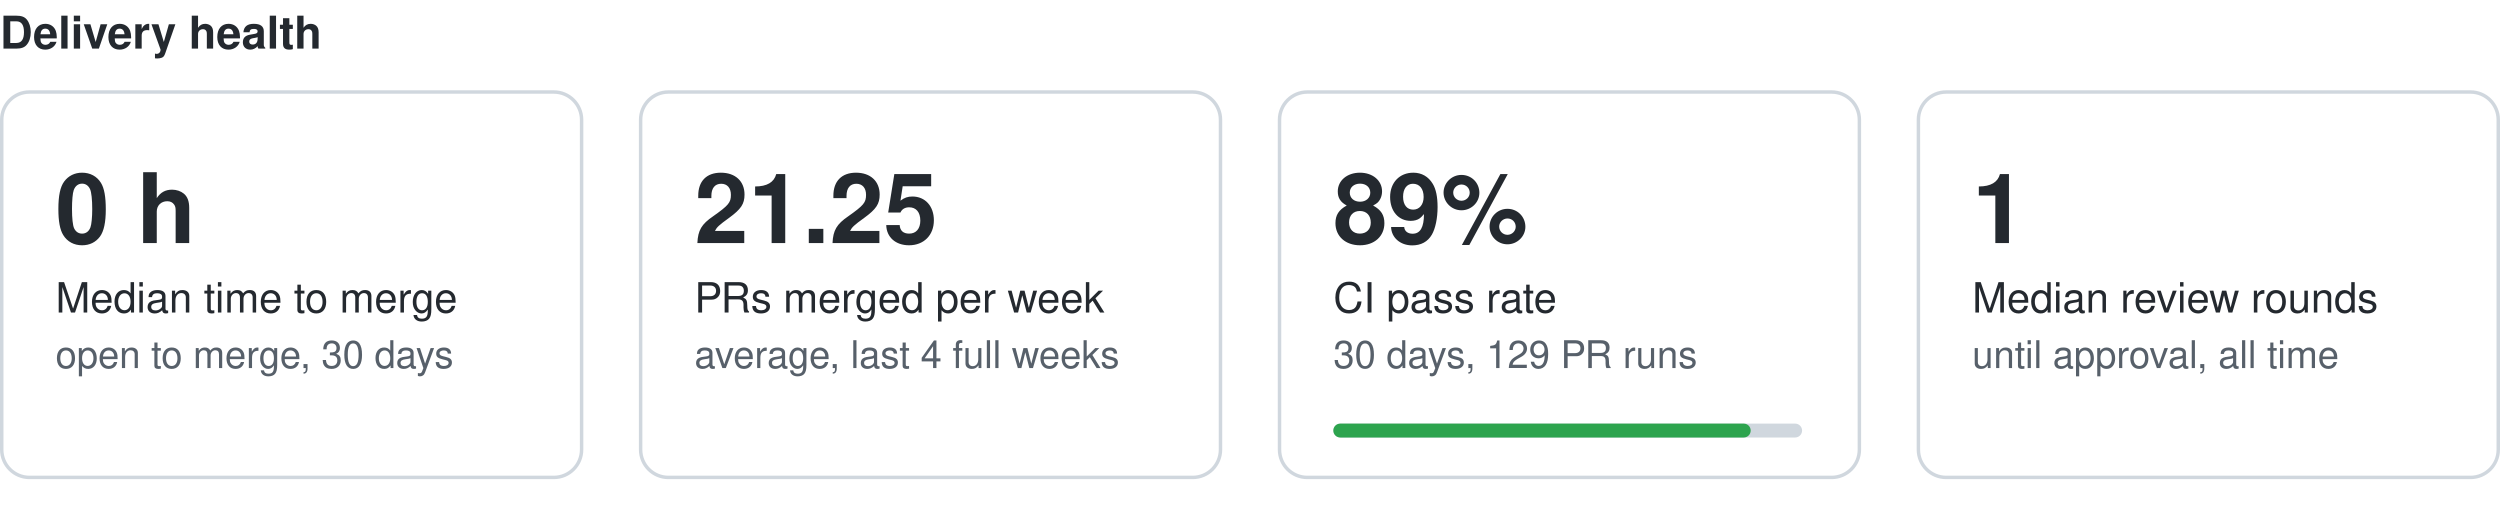
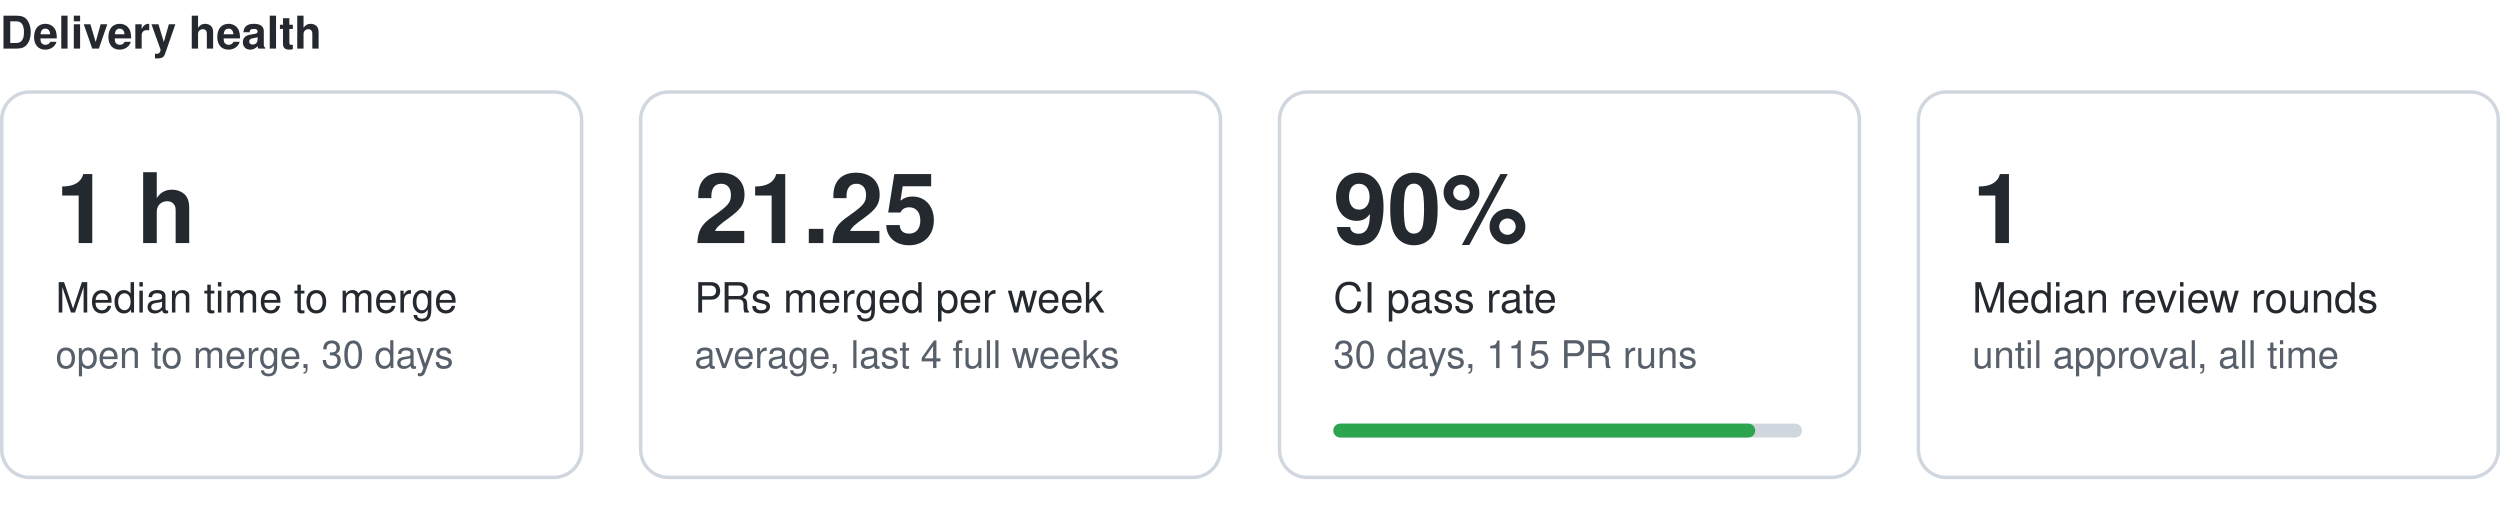
<svg xmlns="http://www.w3.org/2000/svg" width="720" height="150" viewBox="0 0 720 150" role="img" aria-label="Delivery health">
  <style>text{font:11px -apple-system,Segoe UI,Helvetica,Arial,sans-serif;fill:#57606a}.t{font-size:13px;font-weight:600;fill:#24292f}.v{font-size:28px;font-weight:600;fill:#24292f}.l{font-size:12px;fill:#24292f}.card{fill:none;stroke:#d0d7de}.tr{fill:#d0d7de}.bf{fill:#2da44e}@media (prefers-color-scheme:dark){text{fill:#8b949e}.t,.v,.l{fill:#e6edf3}.card{stroke:#30363d}.tr{fill:#30363d}.bf{fill:#3fb950}}</style>
  <text class="t" x="0" y="14">Delivery health</text>
  <g data-dh="mergetime">
    <rect class="card" x="0.5" y="26.5" width="167" height="111" rx="8" />
-     <text class="v" x="16" y="70">0 h</text>
+     <text class="v" x="16" y="70">1 h</text>
    <text class="l" x="16" y="90">Median time to merge</text>
    <text x="16" y="106">open to merge, 30 days</text>
  </g>
  <g data-dh="mergerate">
    <rect class="card" x="184.5" y="26.5" width="167" height="111" rx="8" />
    <text class="v" x="200" y="70">21.25</text>
    <text class="l" x="200" y="90">PRs merged per week</text>
    <text x="200" y="106">average, last 4 full weeks</text>
  </g>
  <g data-dh="passrate">
    <rect class="card" x="368.5" y="26.5" width="167" height="111" rx="8" />
-     <text class="v" x="384" y="70">89%</text>
+     <text class="v" x="384" y="70">90%</text>
    <text class="l" x="384" y="90">CI pass rate</text>
-     <text x="384" y="106">30 days, 129 PR runs</text>
+     <text x="384" y="106">30 days, 115 PR runs</text>
    <rect class="tr" x="384" y="122" width="135" height="4" rx="2" />
-     <rect class="bf" x="384" y="122" width="120.2" height="4" rx="2" />
+     <rect class="bf" x="384" y="122" width="121.5" height="4" rx="2" />
  </g>
  <g data-dh="rounds">
    <rect class="card" x="552.5" y="26.5" width="167" height="111" rx="8" />
    <text class="v" x="568" y="70">1</text>
    <text class="l" x="568" y="90">Median review rounds</text>
    <text x="568" y="106">until approval, all time</text>
  </g>
</svg>
